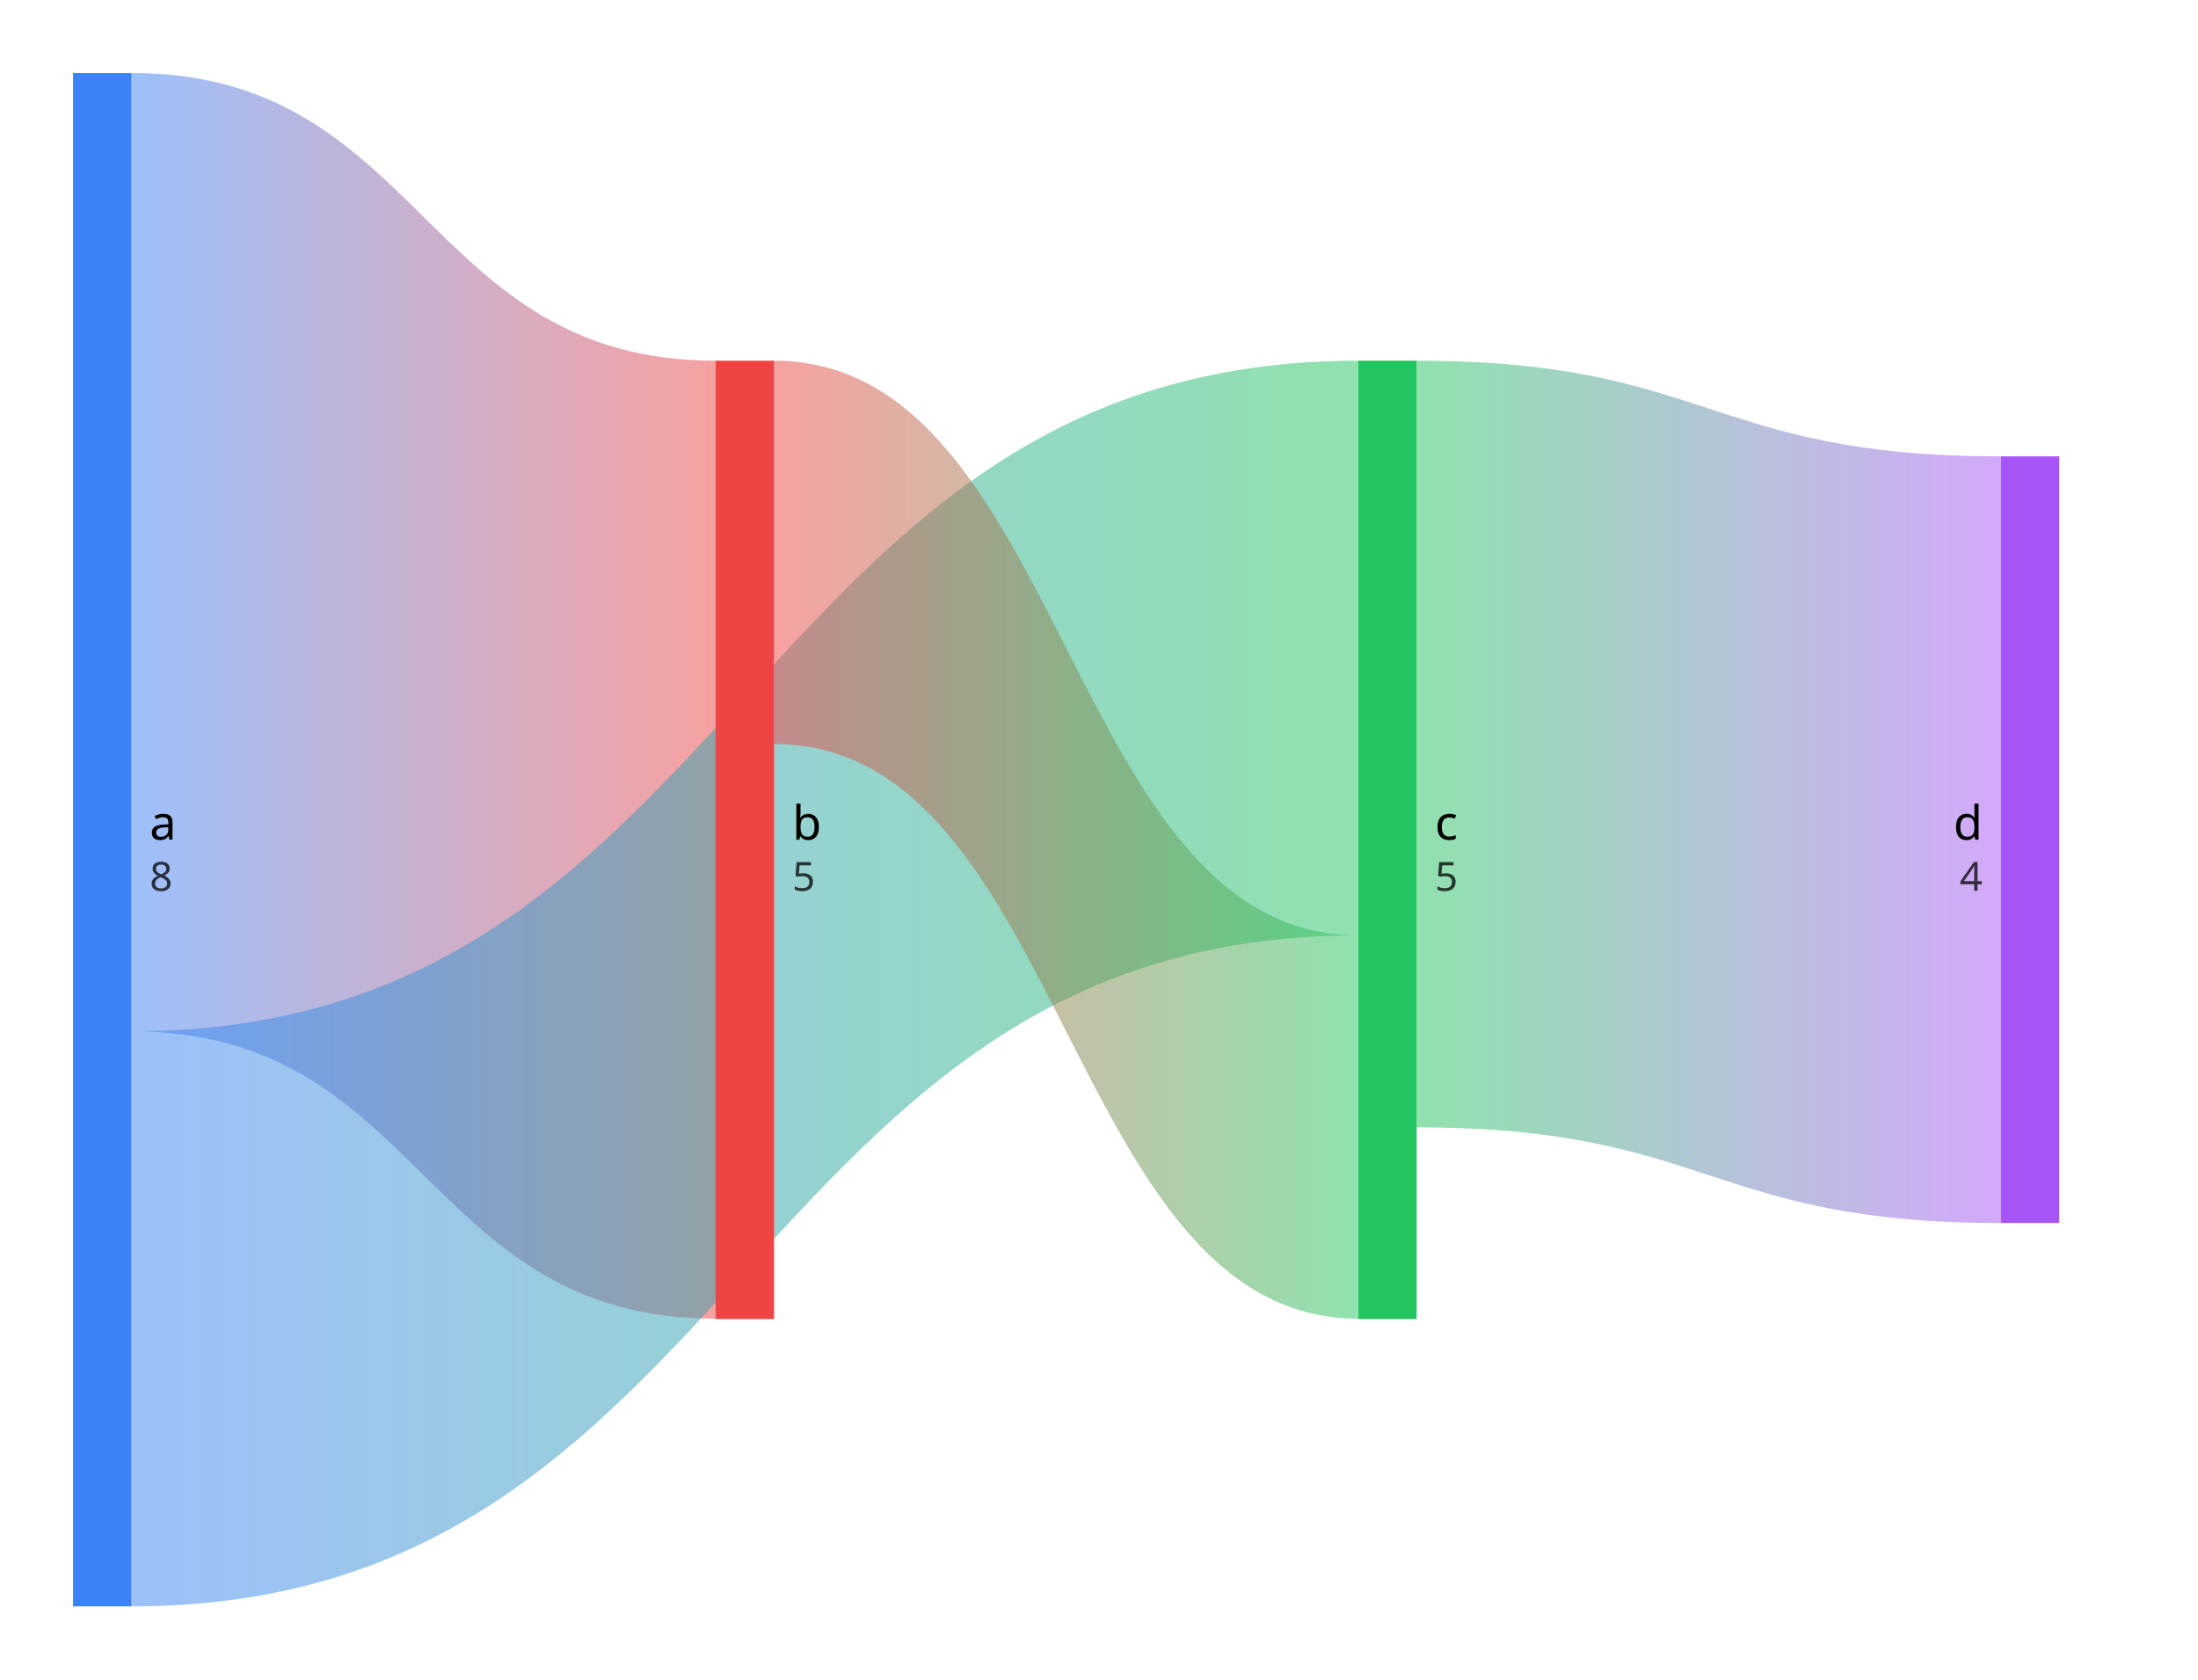
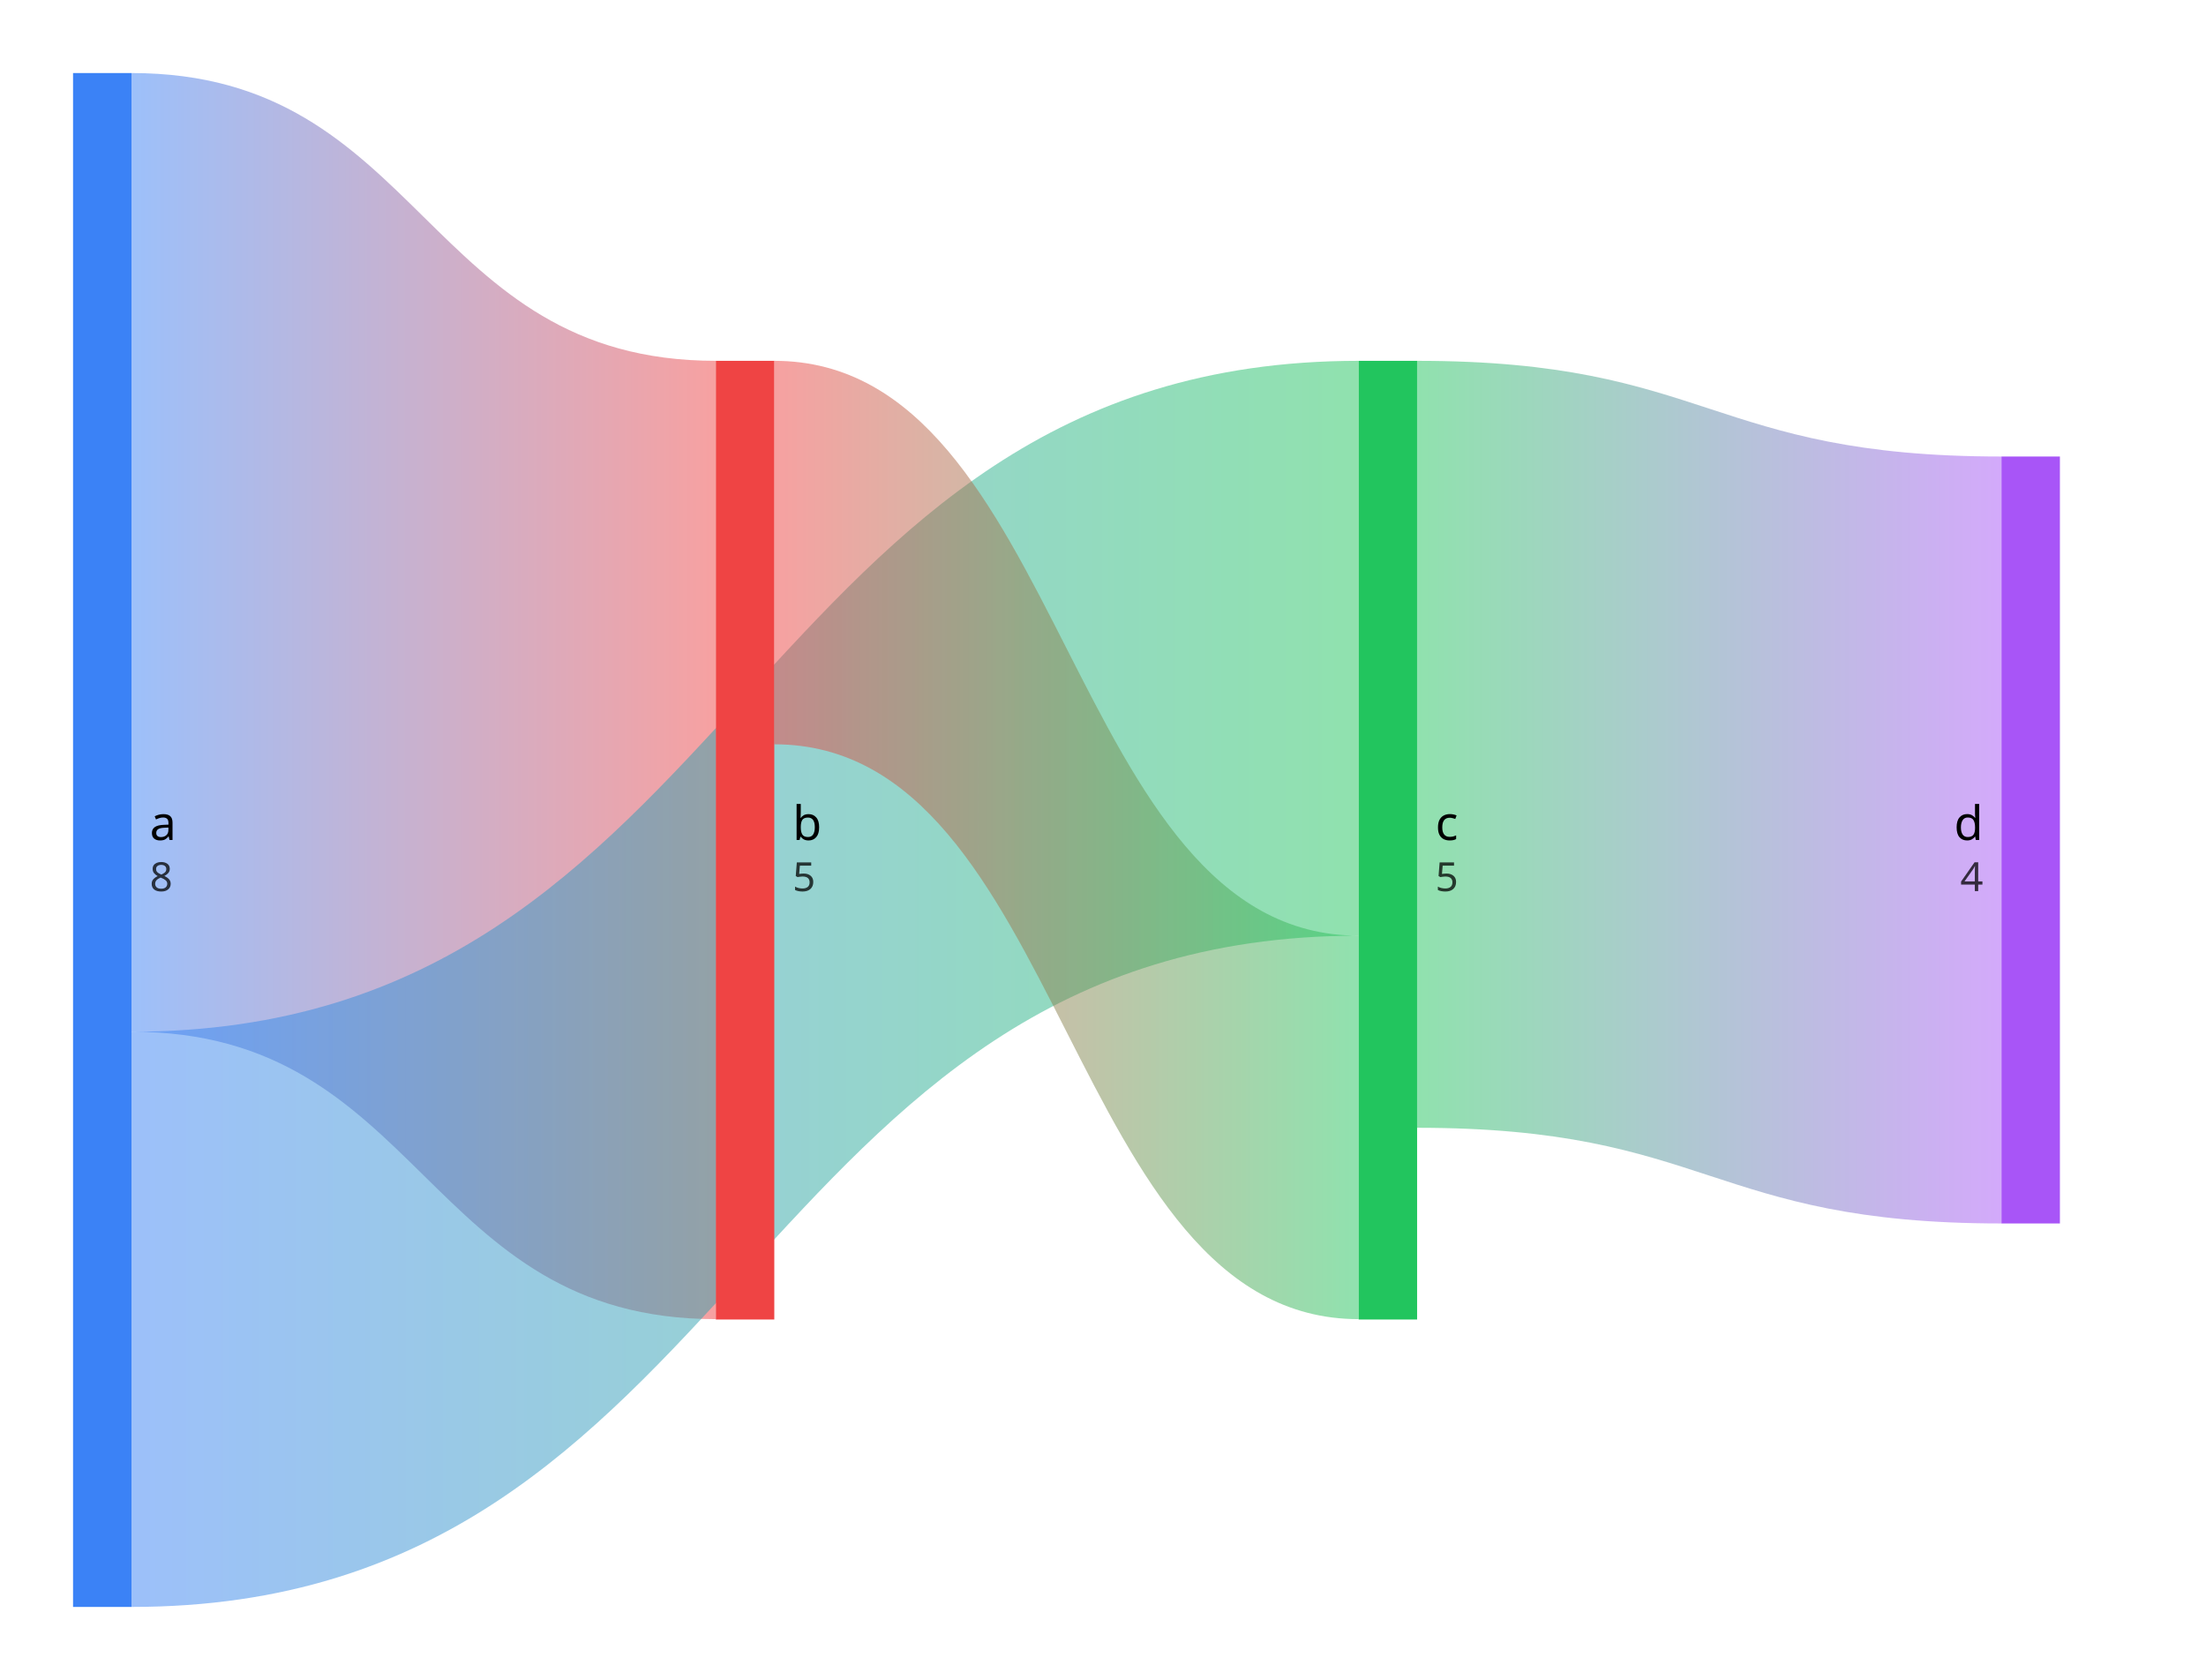
- <svg xmlns="http://www.w3.org/2000/svg" viewBox="0 0 602 460" width="602" height="460" style="font-family:sans-serif;font-size:13px" role="img" aria-label="sankey diagram">
+ <svg xmlns="http://www.w3.org/2000/svg" viewBox="0 0 604 460" width="604" height="460" style="font-family:sans-serif;font-size:13px" role="img" aria-label="sankey diagram">
  <defs>
    <linearGradient id="skd085ac-0" gradientUnits="userSpaceOnUse" x1="36.0" y1="0" x2="196.0" y2="0">
      <stop offset="0" stop-color="#3b82f6" />
      <stop offset="1" stop-color="#ef4444" />
    </linearGradient>
    <linearGradient id="skd085ac-1" gradientUnits="userSpaceOnUse" x1="36.0" y1="0" x2="372.0" y2="0">
      <stop offset="0" stop-color="#3b82f6" />
      <stop offset="1" stop-color="#22c55e" />
    </linearGradient>
    <linearGradient id="skd085ac-2" gradientUnits="userSpaceOnUse" x1="212.0" y1="0" x2="372.0" y2="0">
      <stop offset="0" stop-color="#ef4444" />
      <stop offset="1" stop-color="#22c55e" />
    </linearGradient>
    <linearGradient id="skd085ac-3" gradientUnits="userSpaceOnUse" x1="388.0" y1="0" x2="548.0" y2="0">
      <stop offset="0" stop-color="#22c55e" />
      <stop offset="1" stop-color="#a855f7" />
    </linearGradient>
  </defs>
  <path d="M 36.0 20.0 C 116.0 20.0 116.0 98.8 196.0 98.8 L 196.0 361.2 C 116.0 361.2 116.0 282.5 36.0 282.5 Z" fill="url(#skd085ac-0)" fill-opacity="0.5" />
  <path d="M 36.0 282.5 C 204.0 282.5 204.0 98.8 372.0 98.8 L 372.0 256.2 C 204.0 256.2 204.0 440.0 36.0 440.0 Z" fill="url(#skd085ac-1)" fill-opacity="0.5" />
  <path d="M 212.0 98.8 C 292.0 98.8 292.0 256.2 372.0 256.2 L 372.0 361.2 C 292.0 361.2 292.0 203.8 212.0 203.8 Z" fill="url(#skd085ac-2)" fill-opacity="0.5" />
  <path d="M 388.0 98.8 C 468.0 98.8 468.0 125.0 548.0 125.0 L 548.0 335.0 C 468.0 335.0 468.0 308.8 388.0 308.8 Z" fill="url(#skd085ac-3)" fill-opacity="0.5" />
  <rect x="20.0" y="20.0" width="16.0" height="420.0" fill="#3b82f6" />
  <text x="41.0" y="230.0" text-anchor="start" fill="currentColor">a</text>
  <text x="41.0" y="244.0" text-anchor="start" fill="currentColor" style="font-size:11px" opacity="0.75">8</text>
  <rect x="196.0" y="98.8" width="16.0" height="262.5" fill="#ef4444" />
  <text x="217.0" y="230.0" text-anchor="start" fill="currentColor">b</text>
  <text x="217.0" y="244.0" text-anchor="start" fill="currentColor" style="font-size:11px" opacity="0.75">5</text>
  <rect x="372.0" y="98.8" width="16.0" height="262.5" fill="#22c55e" />
  <text x="393.0" y="230.0" text-anchor="start" fill="currentColor">c</text>
  <text x="393.0" y="244.0" text-anchor="start" fill="currentColor" style="font-size:11px" opacity="0.75">5</text>
  <rect x="548.0" y="125.0" width="16.0" height="210.0" fill="#a855f7" />
  <text x="543.0" y="230.0" text-anchor="end" fill="currentColor">d</text>
  <text x="543.0" y="244.0" text-anchor="end" fill="currentColor" style="font-size:11px" opacity="0.75">4</text>
</svg>
